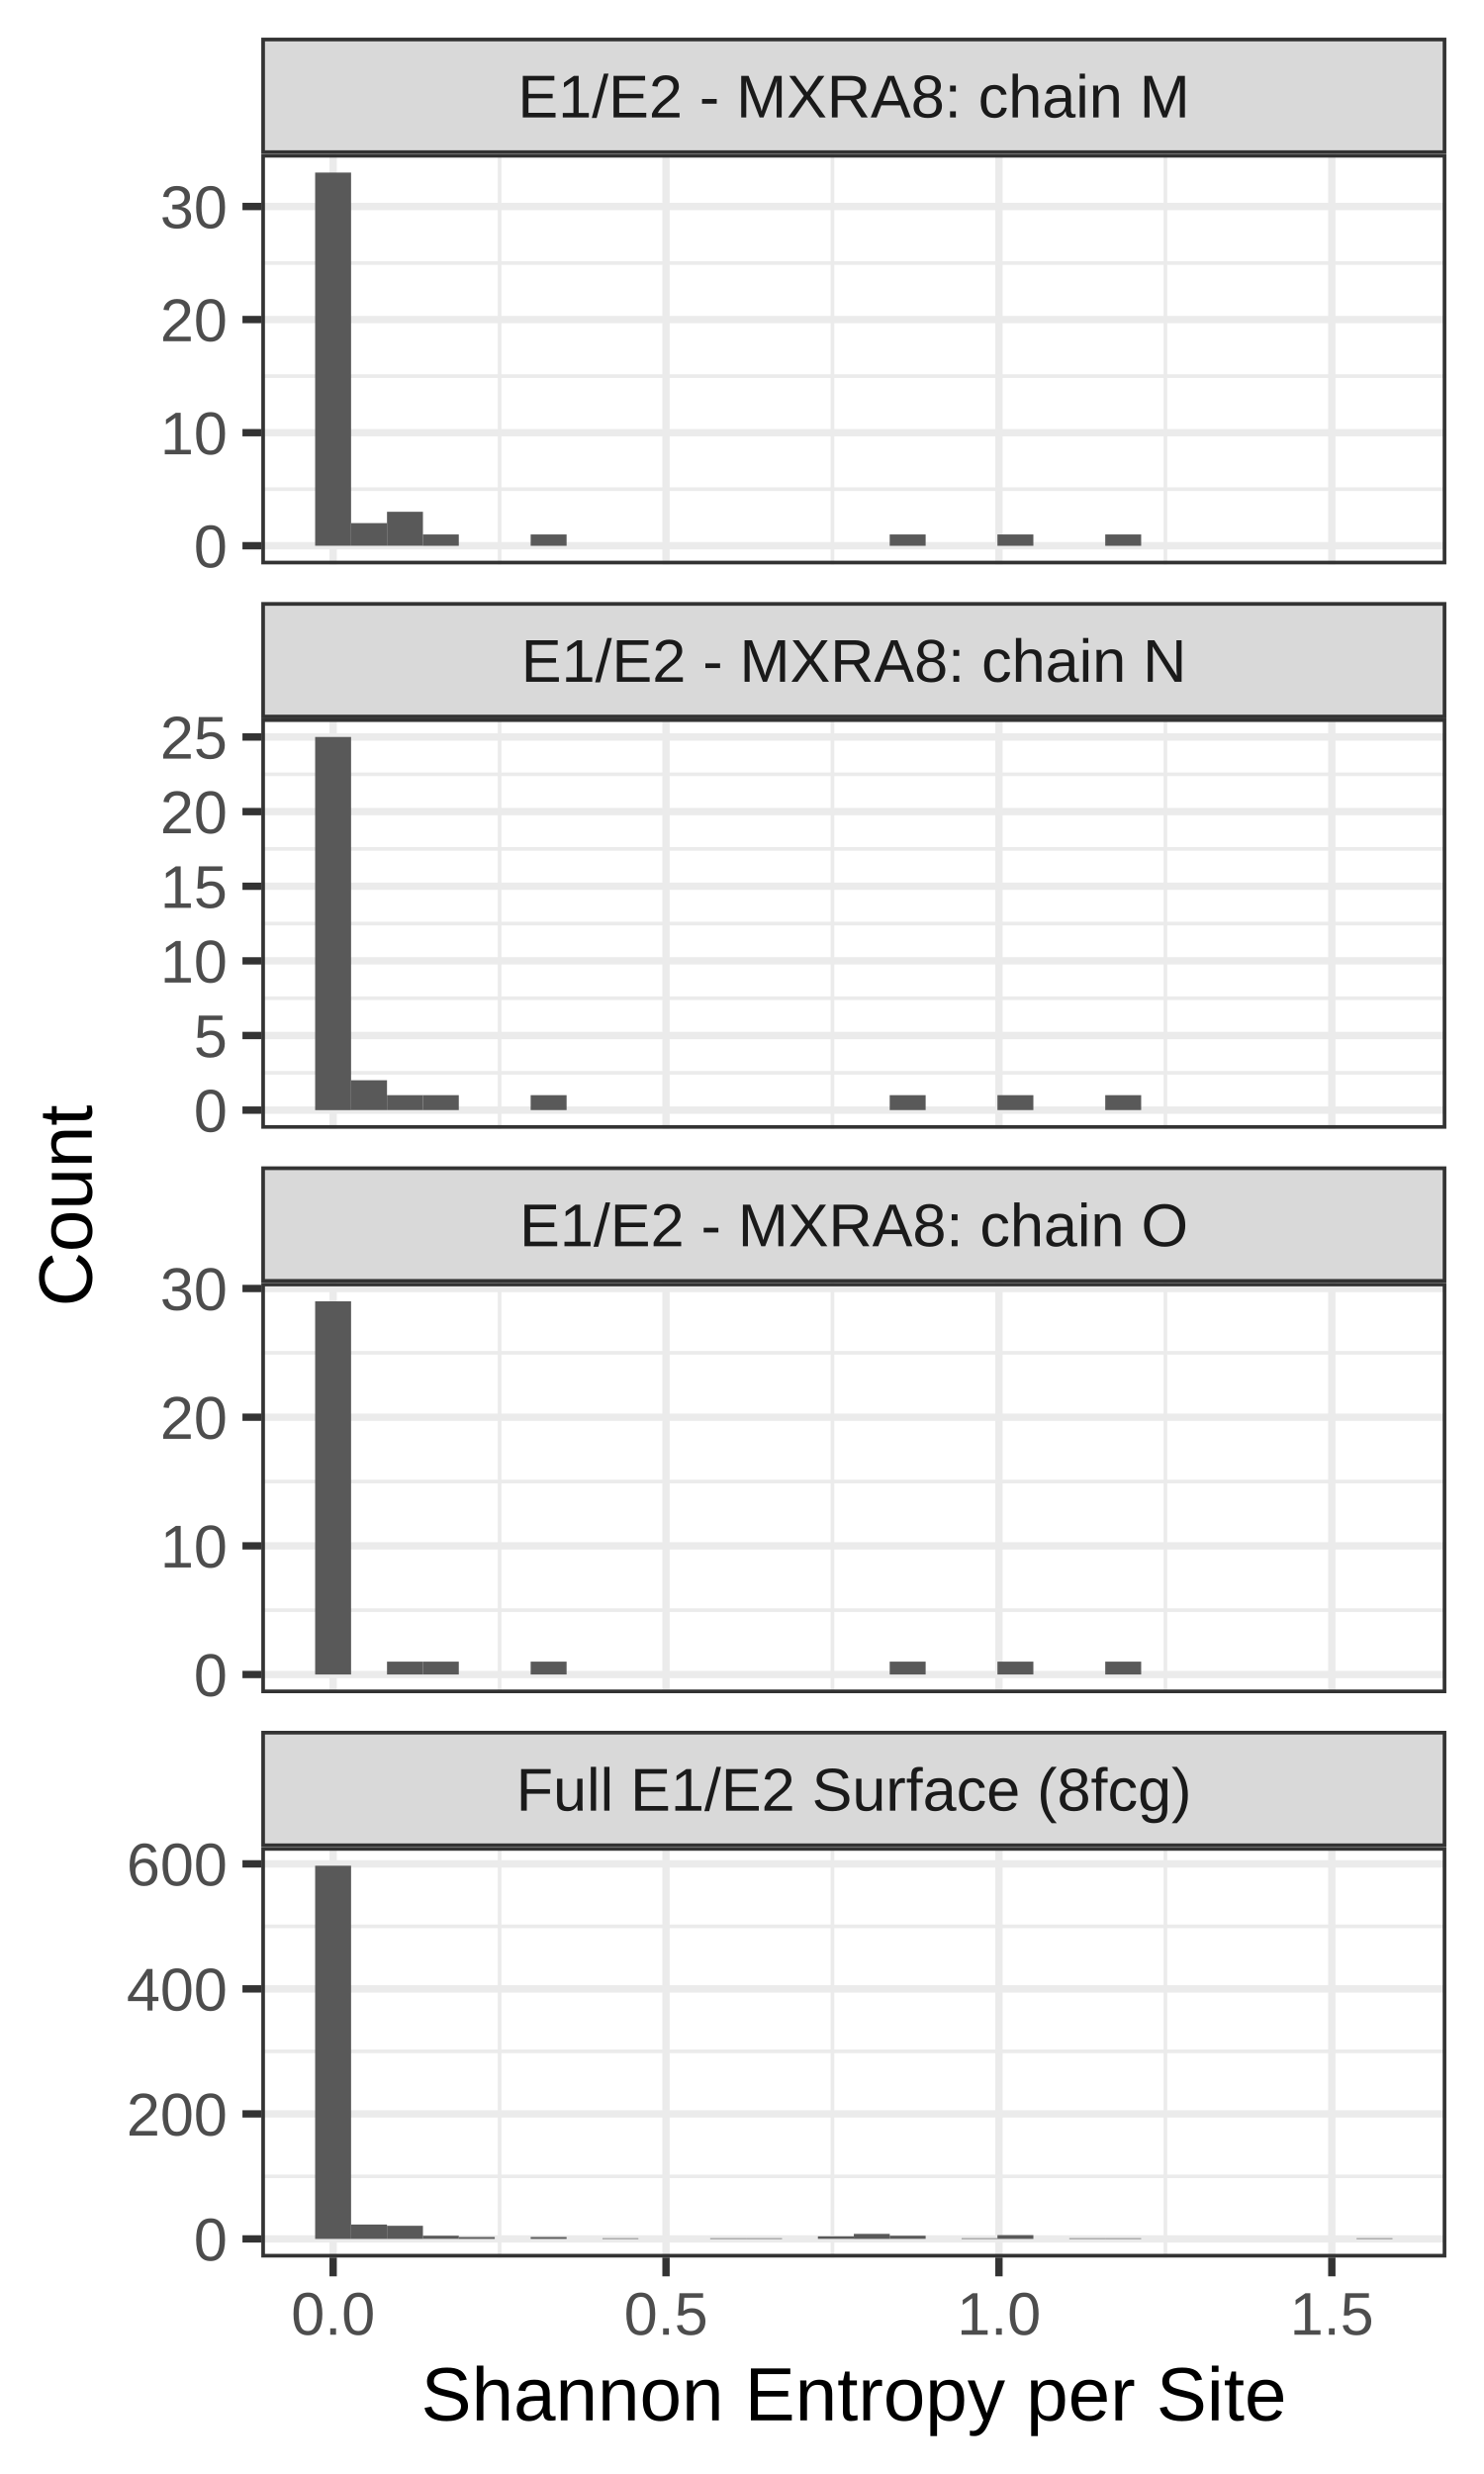
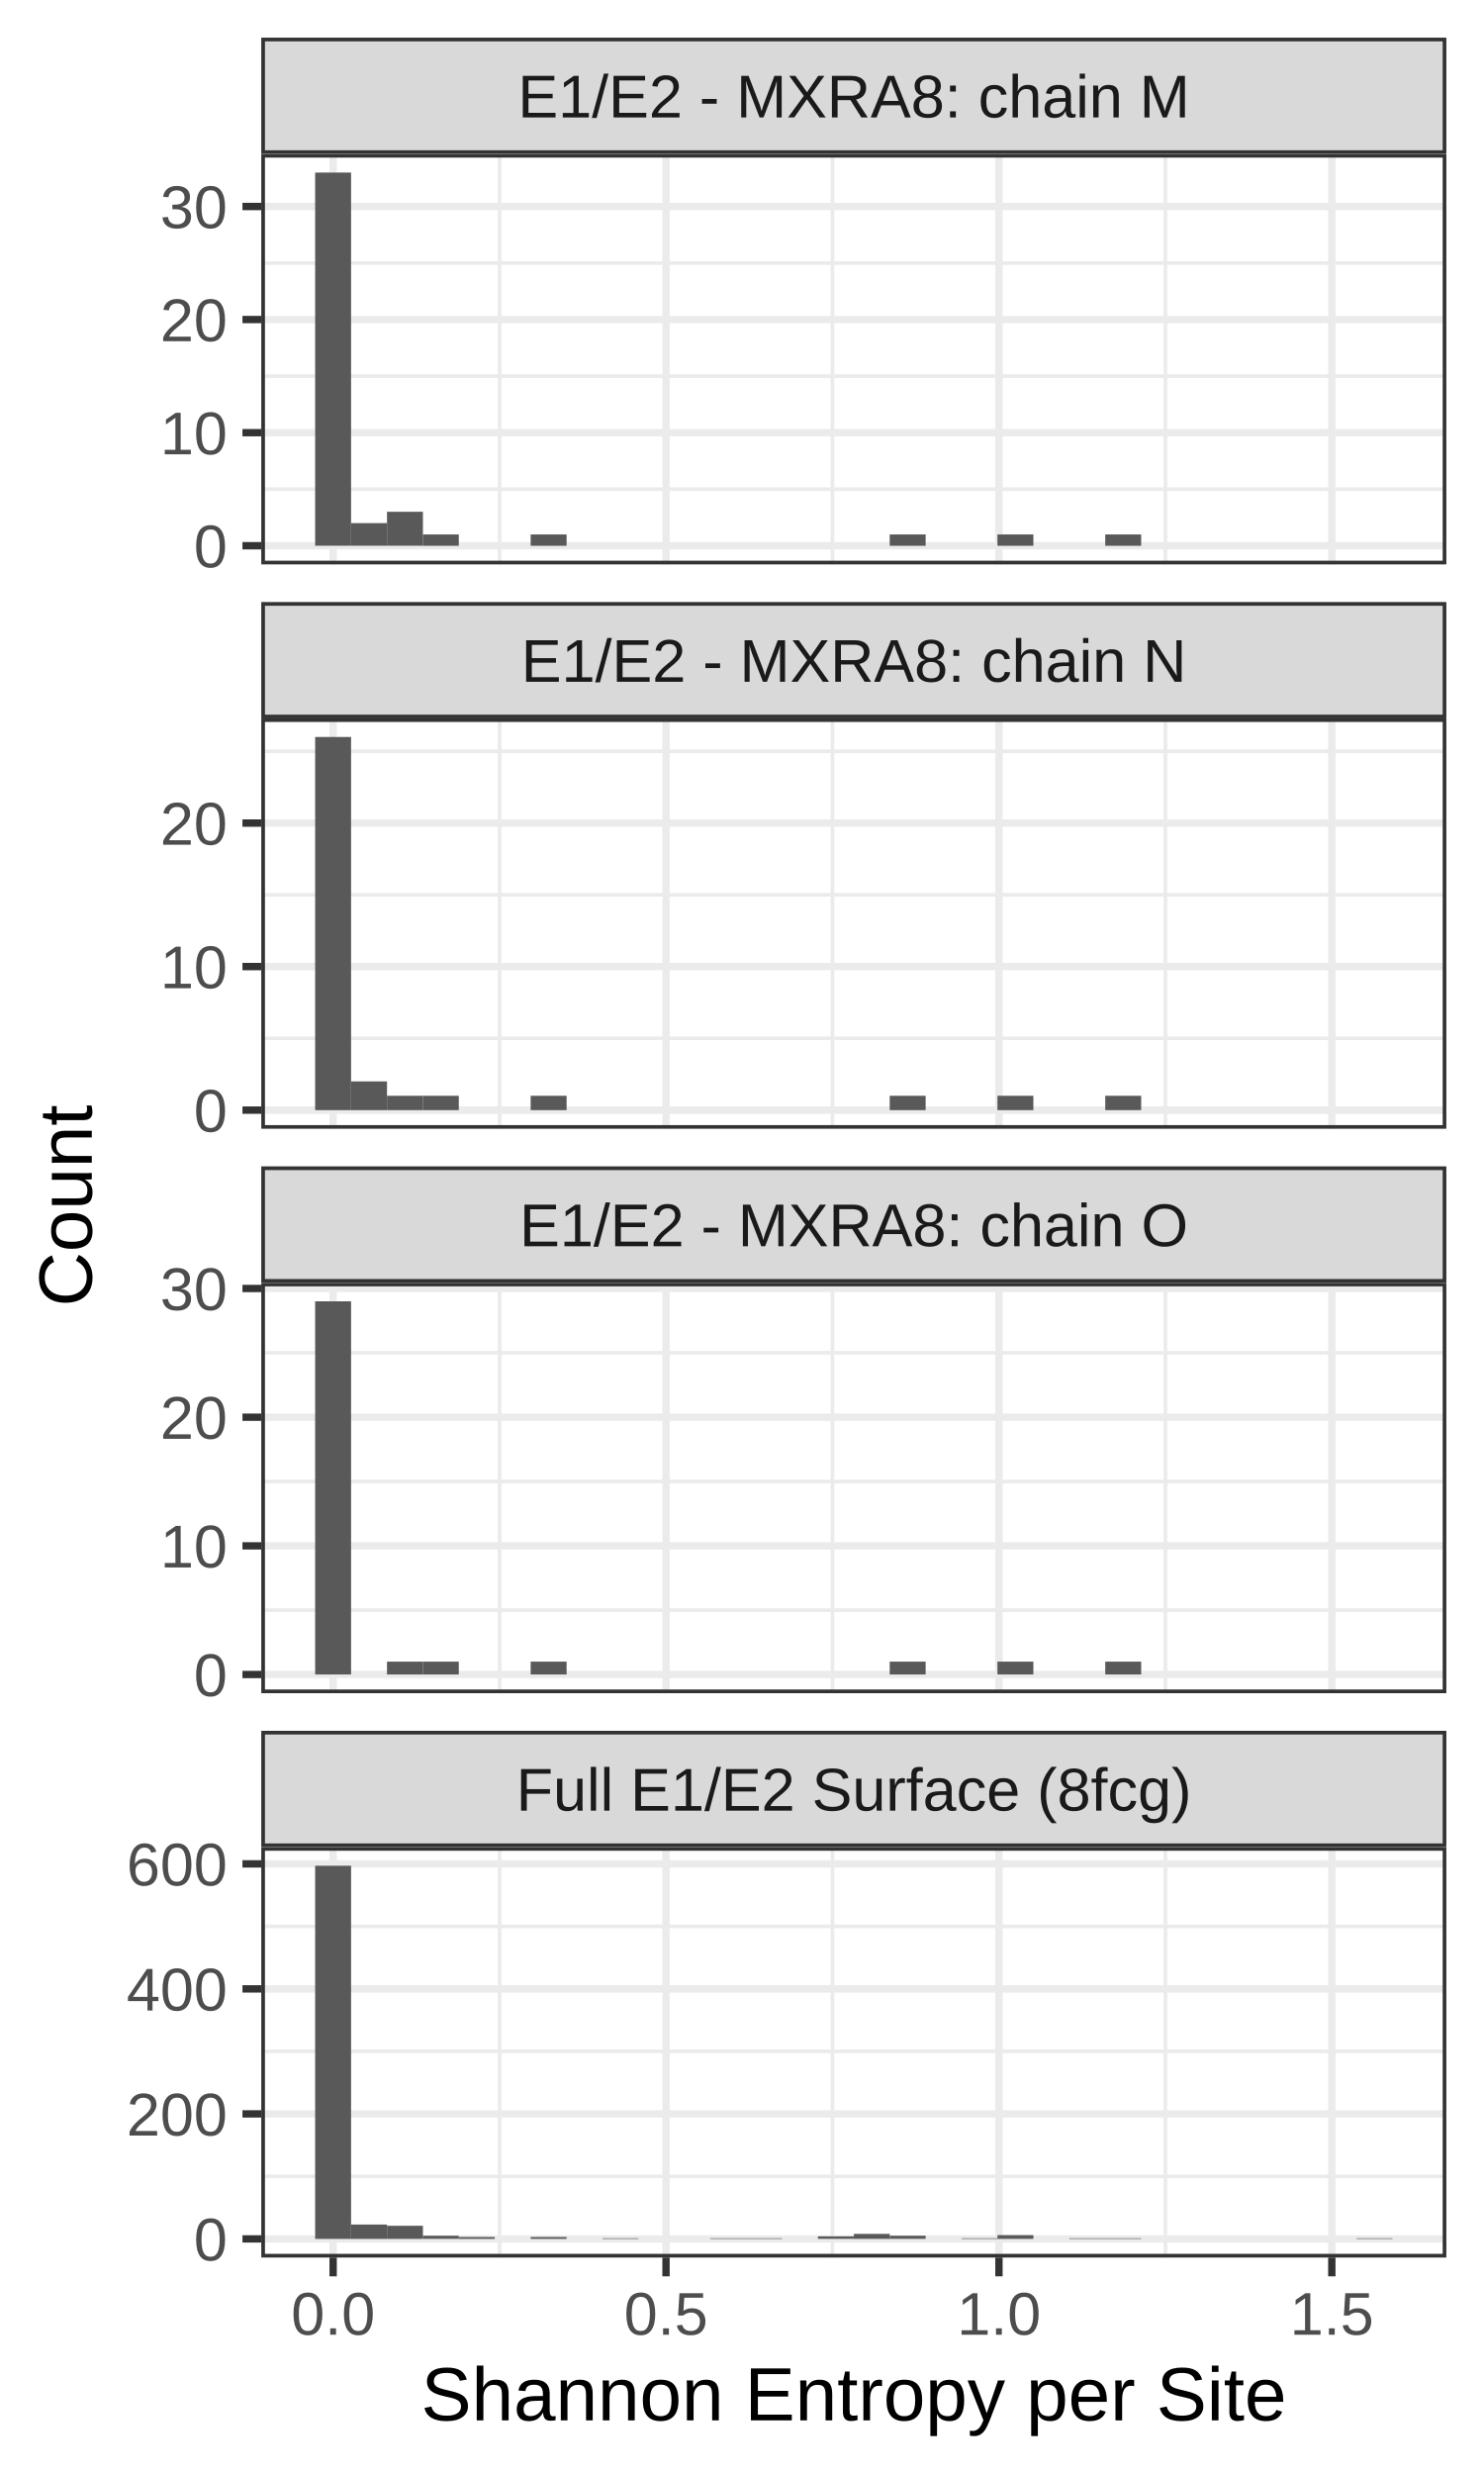
<svg xmlns="http://www.w3.org/2000/svg" class="svglite" width="216.00pt" height="360.00pt" viewBox="0 0 216.00 360.00">
  <defs>
    <style type="text/css">
    .svglite line, .svglite polyline, .svglite polygon, .svglite path, .svglite rect, .svglite circle {
      fill: none;
      stroke: #000000;
      stroke-linecap: round;
      stroke-linejoin: round;
      stroke-miterlimit: 10.00;
    }
    .svglite text {
      white-space: pre;
    }
  </style>
  </defs>
  <rect width="100%" height="100%" style="stroke: none; fill: #FFFFFF;" />
  <defs>
    <clipPath id="cpMC4wMHwyMTYuMDB8MC4wMHwzNjAuMDA=">
      <rect x="0.00" y="0.00" width="216.00" height="360.00" />
    </clipPath>
  </defs>
  <g clip-path="url(#cpMC4wMHwyMTYuMDB8MC4wMHwzNjAuMDA=)">
    <rect x="0.00" y="0" width="216.00" height="360.00" style="stroke-width: 1.07; stroke: #FFFFFF; fill: #FFFFFF;" />
  </g>
  <defs>
    <clipPath id="cpMzguMDN8MjEwLjUyfDIyLjQwfDgyLjEz">
      <rect x="38.03" y="22.40" width="172.49" height="59.73" />
    </clipPath>
  </defs>
  <g clip-path="url(#cpMzguMDN8MjEwLjUyfDIyLjQwfDgyLjEz)">
    <rect x="38.03" y="22.40" width="172.49" height="59.73" style="stroke-width: 1.07; stroke: none; fill: #FFFFFF;" />
    <polyline points="38.03,71.18 210.52,71.18 " style="stroke-width: 0.53; stroke: #EBEBEB; stroke-linecap: butt;" />
    <polyline points="38.03,54.73 210.52,54.73 " style="stroke-width: 0.53; stroke: #EBEBEB; stroke-linecap: butt;" />
    <polyline points="38.03,38.28 210.52,38.28 " style="stroke-width: 0.53; stroke: #EBEBEB; stroke-linecap: butt;" />
    <polyline points="72.72,82.13 72.72,22.40 " style="stroke-width: 0.53; stroke: #EBEBEB; stroke-linecap: butt;" />
    <polyline points="121.17,82.13 121.17,22.40 " style="stroke-width: 0.53; stroke: #EBEBEB; stroke-linecap: butt;" />
    <polyline points="169.63,82.13 169.63,22.40 " style="stroke-width: 0.53; stroke: #EBEBEB; stroke-linecap: butt;" />
    <polyline points="38.03,79.41 210.52,79.41 " style="stroke-width: 1.07; stroke: #EBEBEB; stroke-linecap: butt;" />
    <polyline points="38.03,62.96 210.52,62.96 " style="stroke-width: 1.07; stroke: #EBEBEB; stroke-linecap: butt;" />
    <polyline points="38.03,46.50 210.52,46.50 " style="stroke-width: 1.07; stroke: #EBEBEB; stroke-linecap: butt;" />
    <polyline points="38.03,30.05 210.52,30.05 " style="stroke-width: 1.07; stroke: #EBEBEB; stroke-linecap: butt;" />
    <polyline points="48.49,82.13 48.49,22.40 " style="stroke-width: 1.07; stroke: #EBEBEB; stroke-linecap: butt;" />
    <polyline points="96.94,82.13 96.94,22.40 " style="stroke-width: 1.07; stroke: #EBEBEB; stroke-linecap: butt;" />
    <polyline points="145.40,82.13 145.40,22.40 " style="stroke-width: 1.07; stroke: #EBEBEB; stroke-linecap: butt;" />
    <polyline points="193.85,82.13 193.85,22.40 " style="stroke-width: 1.07; stroke: #EBEBEB; stroke-linecap: butt;" />
    <rect x="45.87" y="25.11" width="5.23" height="54.30" style="stroke-width: 1.07; stroke: none; stroke-linecap: butt; stroke-linejoin: miter; fill: #595959;" />
    <rect x="51.10" y="76.12" width="5.23" height="3.29" style="stroke-width: 1.07; stroke: none; stroke-linecap: butt; stroke-linejoin: miter; fill: #595959;" />
    <rect x="56.33" y="74.47" width="5.23" height="4.94" style="stroke-width: 1.07; stroke: none; stroke-linecap: butt; stroke-linejoin: miter; fill: #595959;" />
    <rect x="61.55" y="77.77" width="5.23" height="1.65" style="stroke-width: 1.07; stroke: none; stroke-linecap: butt; stroke-linejoin: miter; fill: #595959;" />
    <rect x="66.78" y="79.41" width="5.23" height="0.00" style="stroke-width: 1.07; stroke: none; stroke-linecap: butt; stroke-linejoin: miter; fill: #595959;" />
    <rect x="72.01" y="79.41" width="5.23" height="0.00" style="stroke-width: 1.07; stroke: none; stroke-linecap: butt; stroke-linejoin: miter; fill: #595959;" />
    <rect x="77.24" y="77.77" width="5.23" height="1.65" style="stroke-width: 1.07; stroke: none; stroke-linecap: butt; stroke-linejoin: miter; fill: #595959;" />
    <rect x="82.46" y="79.41" width="5.23" height="0.00" style="stroke-width: 1.07; stroke: none; stroke-linecap: butt; stroke-linejoin: miter; fill: #595959;" />
    <rect x="87.69" y="79.41" width="5.23" height="0.00" style="stroke-width: 1.07; stroke: none; stroke-linecap: butt; stroke-linejoin: miter; fill: #595959;" />
    <rect x="92.92" y="79.41" width="5.23" height="0.00" style="stroke-width: 1.07; stroke: none; stroke-linecap: butt; stroke-linejoin: miter; fill: #595959;" />
    <rect x="98.14" y="79.41" width="5.23" height="0.00" style="stroke-width: 1.07; stroke: none; stroke-linecap: butt; stroke-linejoin: miter; fill: #595959;" />
    <rect x="103.37" y="79.41" width="5.23" height="0.00" style="stroke-width: 1.07; stroke: none; stroke-linecap: butt; stroke-linejoin: miter; fill: #595959;" />
    <rect x="108.60" y="79.41" width="5.23" height="0.00" style="stroke-width: 1.07; stroke: none; stroke-linecap: butt; stroke-linejoin: miter; fill: #595959;" />
    <rect x="113.82" y="79.41" width="5.23" height="0.00" style="stroke-width: 1.07; stroke: none; stroke-linecap: butt; stroke-linejoin: miter; fill: #595959;" />
    <rect x="119.05" y="79.41" width="5.23" height="0.00" style="stroke-width: 1.07; stroke: none; stroke-linecap: butt; stroke-linejoin: miter; fill: #595959;" />
    <rect x="124.28" y="79.41" width="5.23" height="0.00" style="stroke-width: 1.07; stroke: none; stroke-linecap: butt; stroke-linejoin: miter; fill: #595959;" />
    <rect x="129.50" y="77.77" width="5.23" height="1.65" style="stroke-width: 1.07; stroke: none; stroke-linecap: butt; stroke-linejoin: miter; fill: #595959;" />
    <rect x="134.73" y="79.41" width="5.23" height="0.00" style="stroke-width: 1.07; stroke: none; stroke-linecap: butt; stroke-linejoin: miter; fill: #595959;" />
    <rect x="139.96" y="79.41" width="5.23" height="0.00" style="stroke-width: 1.07; stroke: none; stroke-linecap: butt; stroke-linejoin: miter; fill: #595959;" />
    <rect x="145.18" y="77.77" width="5.23" height="1.65" style="stroke-width: 1.07; stroke: none; stroke-linecap: butt; stroke-linejoin: miter; fill: #595959;" />
    <rect x="150.41" y="79.41" width="5.23" height="0.00" style="stroke-width: 1.07; stroke: none; stroke-linecap: butt; stroke-linejoin: miter; fill: #595959;" />
    <rect x="155.64" y="79.41" width="5.23" height="0.00" style="stroke-width: 1.07; stroke: none; stroke-linecap: butt; stroke-linejoin: miter; fill: #595959;" />
    <rect x="160.87" y="77.77" width="5.23" height="1.65" style="stroke-width: 1.07; stroke: none; stroke-linecap: butt; stroke-linejoin: miter; fill: #595959;" />
    <rect x="166.09" y="79.41" width="5.23" height="0.00" style="stroke-width: 1.07; stroke: none; stroke-linecap: butt; stroke-linejoin: miter; fill: #595959;" />
    <rect x="171.32" y="79.41" width="5.23" height="0.00" style="stroke-width: 1.07; stroke: none; stroke-linecap: butt; stroke-linejoin: miter; fill: #595959;" />
    <rect x="176.55" y="79.41" width="5.23" height="0.00" style="stroke-width: 1.07; stroke: none; stroke-linecap: butt; stroke-linejoin: miter; fill: #595959;" />
    <rect x="181.77" y="79.41" width="5.23" height="0.00" style="stroke-width: 1.07; stroke: none; stroke-linecap: butt; stroke-linejoin: miter; fill: #595959;" />
    <rect x="187.00" y="79.41" width="5.23" height="0.00" style="stroke-width: 1.07; stroke: none; stroke-linecap: butt; stroke-linejoin: miter; fill: #595959;" />
    <rect x="192.23" y="79.41" width="5.23" height="0.00" style="stroke-width: 1.07; stroke: none; stroke-linecap: butt; stroke-linejoin: miter; fill: #595959;" />
    <rect x="197.45" y="79.41" width="5.23" height="0.00" style="stroke-width: 1.07; stroke: none; stroke-linecap: butt; stroke-linejoin: miter; fill: #595959;" />
    <rect x="38.03" y="22.40" width="172.49" height="59.73" style="stroke-width: 1.07; stroke: #333333;" />
  </g>
  <g clip-path="url(#cpMC4wMHwyMTYuMDB8MC4wMHwzNjAuMDA=)">
</g>
  <defs>
    <clipPath id="cpMzguMDN8MjEwLjUyfDEwNC41MnwxNjQuMjU=">
      <rect x="38.03" y="104.52" width="172.49" height="59.73" />
    </clipPath>
  </defs>
  <g clip-path="url(#cpMzguMDN8MjEwLjUyfDEwNC41MnwxNjQuMjU=)">
    <rect x="38.03" y="104.52" width="172.49" height="59.73" style="stroke-width: 1.07; stroke: none; fill: #FFFFFF;" />
-     <polyline points="38.03,156.11 210.52,156.11 " style="stroke-width: 0.53; stroke: #EBEBEB; stroke-linecap: butt;" />
-     <polyline points="38.03,145.25 210.52,145.25 " style="stroke-width: 0.53; stroke: #EBEBEB; stroke-linecap: butt;" />
-     <polyline points="38.03,134.39 210.52,134.39 " style="stroke-width: 0.53; stroke: #EBEBEB; stroke-linecap: butt;" />
-     <polyline points="38.03,123.53 210.52,123.53 " style="stroke-width: 0.53; stroke: #EBEBEB; stroke-linecap: butt;" />
-     <polyline points="38.03,112.67 210.52,112.67 " style="stroke-width: 0.53; stroke: #EBEBEB; stroke-linecap: butt;" />
+     <polyline points="38.03,151.09 210.52,151.09 " style="stroke-width: 0.53; stroke: #EBEBEB; stroke-linecap: butt;" />
+     <polyline points="38.03,130.21 210.52,130.21 " style="stroke-width: 0.53; stroke: #EBEBEB; stroke-linecap: butt;" />
+     <polyline points="38.03,109.33 210.52,109.33 " style="stroke-width: 0.53; stroke: #EBEBEB; stroke-linecap: butt;" />
    <polyline points="72.72,164.25 72.72,104.52 " style="stroke-width: 0.53; stroke: #EBEBEB; stroke-linecap: butt;" />
    <polyline points="121.17,164.25 121.17,104.52 " style="stroke-width: 0.53; stroke: #EBEBEB; stroke-linecap: butt;" />
    <polyline points="169.63,164.25 169.63,104.52 " style="stroke-width: 0.53; stroke: #EBEBEB; stroke-linecap: butt;" />
    <polyline points="38.03,161.54 210.52,161.54 " style="stroke-width: 1.07; stroke: #EBEBEB; stroke-linecap: butt;" />
-     <polyline points="38.03,150.68 210.52,150.68 " style="stroke-width: 1.07; stroke: #EBEBEB; stroke-linecap: butt;" />
-     <polyline points="38.03,139.82 210.52,139.82 " style="stroke-width: 1.07; stroke: #EBEBEB; stroke-linecap: butt;" />
-     <polyline points="38.03,128.96 210.52,128.96 " style="stroke-width: 1.07; stroke: #EBEBEB; stroke-linecap: butt;" />
-     <polyline points="38.03,118.10 210.52,118.10 " style="stroke-width: 1.07; stroke: #EBEBEB; stroke-linecap: butt;" />
-     <polyline points="38.03,107.24 210.52,107.24 " style="stroke-width: 1.07; stroke: #EBEBEB; stroke-linecap: butt;" />
+     <polyline points="38.03,140.65 210.52,140.65 " style="stroke-width: 1.07; stroke: #EBEBEB; stroke-linecap: butt;" />
+     <polyline points="38.03,119.77 210.52,119.77 " style="stroke-width: 1.07; stroke: #EBEBEB; stroke-linecap: butt;" />
    <polyline points="48.49,164.25 48.49,104.52 " style="stroke-width: 1.07; stroke: #EBEBEB; stroke-linecap: butt;" />
    <polyline points="96.94,164.25 96.94,104.52 " style="stroke-width: 1.07; stroke: #EBEBEB; stroke-linecap: butt;" />
    <polyline points="145.40,164.25 145.40,104.52 " style="stroke-width: 1.07; stroke: #EBEBEB; stroke-linecap: butt;" />
    <polyline points="193.85,164.25 193.85,104.52 " style="stroke-width: 1.07; stroke: #EBEBEB; stroke-linecap: butt;" />
    <rect x="45.87" y="107.24" width="5.23" height="54.30" style="stroke-width: 1.07; stroke: none; stroke-linecap: butt; stroke-linejoin: miter; fill: #595959;" />
-     <rect x="51.10" y="157.19" width="5.23" height="4.34" style="stroke-width: 1.07; stroke: none; stroke-linecap: butt; stroke-linejoin: miter; fill: #595959;" />
-     <rect x="56.33" y="159.36" width="5.23" height="2.17" style="stroke-width: 1.07; stroke: none; stroke-linecap: butt; stroke-linejoin: miter; fill: #595959;" />
-     <rect x="61.55" y="159.36" width="5.23" height="2.17" style="stroke-width: 1.07; stroke: none; stroke-linecap: butt; stroke-linejoin: miter; fill: #595959;" />
+     <rect x="51.10" y="157.36" width="5.23" height="4.18" style="stroke-width: 1.07; stroke: none; stroke-linecap: butt; stroke-linejoin: miter; fill: #595959;" />
+     <rect x="56.33" y="159.45" width="5.23" height="2.09" style="stroke-width: 1.07; stroke: none; stroke-linecap: butt; stroke-linejoin: miter; fill: #595959;" />
+     <rect x="61.55" y="159.45" width="5.23" height="2.09" style="stroke-width: 1.07; stroke: none; stroke-linecap: butt; stroke-linejoin: miter; fill: #595959;" />
    <rect x="66.78" y="161.54" width="5.23" height="0.00" style="stroke-width: 1.07; stroke: none; stroke-linecap: butt; stroke-linejoin: miter; fill: #595959;" />
    <rect x="72.01" y="161.54" width="5.23" height="0.00" style="stroke-width: 1.07; stroke: none; stroke-linecap: butt; stroke-linejoin: miter; fill: #595959;" />
-     <rect x="77.24" y="159.36" width="5.23" height="2.17" style="stroke-width: 1.07; stroke: none; stroke-linecap: butt; stroke-linejoin: miter; fill: #595959;" />
+     <rect x="77.24" y="159.45" width="5.23" height="2.09" style="stroke-width: 1.07; stroke: none; stroke-linecap: butt; stroke-linejoin: miter; fill: #595959;" />
    <rect x="82.46" y="161.54" width="5.23" height="0.00" style="stroke-width: 1.07; stroke: none; stroke-linecap: butt; stroke-linejoin: miter; fill: #595959;" />
    <rect x="87.69" y="161.54" width="5.23" height="0.00" style="stroke-width: 1.07; stroke: none; stroke-linecap: butt; stroke-linejoin: miter; fill: #595959;" />
    <rect x="92.92" y="161.54" width="5.23" height="0.00" style="stroke-width: 1.07; stroke: none; stroke-linecap: butt; stroke-linejoin: miter; fill: #595959;" />
    <rect x="98.14" y="161.54" width="5.23" height="0.00" style="stroke-width: 1.07; stroke: none; stroke-linecap: butt; stroke-linejoin: miter; fill: #595959;" />
    <rect x="103.37" y="161.54" width="5.23" height="0.00" style="stroke-width: 1.07; stroke: none; stroke-linecap: butt; stroke-linejoin: miter; fill: #595959;" />
    <rect x="108.60" y="161.54" width="5.23" height="0.00" style="stroke-width: 1.07; stroke: none; stroke-linecap: butt; stroke-linejoin: miter; fill: #595959;" />
    <rect x="113.82" y="161.54" width="5.23" height="0.00" style="stroke-width: 1.07; stroke: none; stroke-linecap: butt; stroke-linejoin: miter; fill: #595959;" />
    <rect x="119.05" y="161.54" width="5.23" height="0.00" style="stroke-width: 1.07; stroke: none; stroke-linecap: butt; stroke-linejoin: miter; fill: #595959;" />
    <rect x="124.28" y="161.54" width="5.23" height="0.00" style="stroke-width: 1.07; stroke: none; stroke-linecap: butt; stroke-linejoin: miter; fill: #595959;" />
-     <rect x="129.50" y="159.36" width="5.23" height="2.17" style="stroke-width: 1.07; stroke: none; stroke-linecap: butt; stroke-linejoin: miter; fill: #595959;" />
+     <rect x="129.50" y="159.45" width="5.23" height="2.09" style="stroke-width: 1.07; stroke: none; stroke-linecap: butt; stroke-linejoin: miter; fill: #595959;" />
    <rect x="134.73" y="161.54" width="5.23" height="0.00" style="stroke-width: 1.07; stroke: none; stroke-linecap: butt; stroke-linejoin: miter; fill: #595959;" />
    <rect x="139.96" y="161.54" width="5.23" height="0.00" style="stroke-width: 1.07; stroke: none; stroke-linecap: butt; stroke-linejoin: miter; fill: #595959;" />
-     <rect x="145.18" y="159.36" width="5.23" height="2.17" style="stroke-width: 1.07; stroke: none; stroke-linecap: butt; stroke-linejoin: miter; fill: #595959;" />
+     <rect x="145.18" y="159.45" width="5.23" height="2.09" style="stroke-width: 1.07; stroke: none; stroke-linecap: butt; stroke-linejoin: miter; fill: #595959;" />
    <rect x="150.41" y="161.54" width="5.23" height="0.00" style="stroke-width: 1.07; stroke: none; stroke-linecap: butt; stroke-linejoin: miter; fill: #595959;" />
    <rect x="155.64" y="161.54" width="5.23" height="0.00" style="stroke-width: 1.07; stroke: none; stroke-linecap: butt; stroke-linejoin: miter; fill: #595959;" />
-     <rect x="160.87" y="159.36" width="5.23" height="2.17" style="stroke-width: 1.07; stroke: none; stroke-linecap: butt; stroke-linejoin: miter; fill: #595959;" />
+     <rect x="160.87" y="159.45" width="5.23" height="2.09" style="stroke-width: 1.07; stroke: none; stroke-linecap: butt; stroke-linejoin: miter; fill: #595959;" />
    <rect x="166.09" y="161.54" width="5.23" height="0.00" style="stroke-width: 1.07; stroke: none; stroke-linecap: butt; stroke-linejoin: miter; fill: #595959;" />
    <rect x="171.32" y="161.54" width="5.23" height="0.00" style="stroke-width: 1.07; stroke: none; stroke-linecap: butt; stroke-linejoin: miter; fill: #595959;" />
    <rect x="176.55" y="161.54" width="5.23" height="0.00" style="stroke-width: 1.07; stroke: none; stroke-linecap: butt; stroke-linejoin: miter; fill: #595959;" />
    <rect x="181.77" y="161.54" width="5.23" height="0.00" style="stroke-width: 1.07; stroke: none; stroke-linecap: butt; stroke-linejoin: miter; fill: #595959;" />
    <rect x="187.00" y="161.54" width="5.23" height="0.00" style="stroke-width: 1.07; stroke: none; stroke-linecap: butt; stroke-linejoin: miter; fill: #595959;" />
    <rect x="192.23" y="161.54" width="5.23" height="0.00" style="stroke-width: 1.07; stroke: none; stroke-linecap: butt; stroke-linejoin: miter; fill: #595959;" />
    <rect x="197.45" y="161.54" width="5.23" height="0.00" style="stroke-width: 1.07; stroke: none; stroke-linecap: butt; stroke-linejoin: miter; fill: #595959;" />
    <rect x="38.03" y="104.52" width="172.49" height="59.73" style="stroke-width: 1.07; stroke: #333333;" />
  </g>
  <g clip-path="url(#cpMC4wMHwyMTYuMDB8MC4wMHwzNjAuMDA=)">
</g>
  <defs>
    <clipPath id="cpMzguMDN8MjEwLjUyfDE4Ni42NXwyNDYuMzg=">
      <rect x="38.03" y="186.65" width="172.49" height="59.73" />
    </clipPath>
  </defs>
  <g clip-path="url(#cpMzguMDN8MjEwLjUyfDE4Ni42NXwyNDYuMzg=)">
    <rect x="38.03" y="186.65" width="172.49" height="59.73" style="stroke-width: 1.07; stroke: none; fill: #FFFFFF;" />
    <polyline points="38.03,234.30 210.52,234.30 " style="stroke-width: 0.53; stroke: #EBEBEB; stroke-linecap: butt;" />
    <polyline points="38.03,215.58 210.52,215.58 " style="stroke-width: 0.53; stroke: #EBEBEB; stroke-linecap: butt;" />
    <polyline points="38.03,196.85 210.52,196.85 " style="stroke-width: 0.53; stroke: #EBEBEB; stroke-linecap: butt;" />
    <polyline points="72.72,246.38 72.72,186.65 " style="stroke-width: 0.53; stroke: #EBEBEB; stroke-linecap: butt;" />
    <polyline points="121.17,246.38 121.17,186.65 " style="stroke-width: 0.53; stroke: #EBEBEB; stroke-linecap: butt;" />
    <polyline points="169.63,246.38 169.63,186.65 " style="stroke-width: 0.53; stroke: #EBEBEB; stroke-linecap: butt;" />
    <polyline points="38.03,243.66 210.52,243.66 " style="stroke-width: 1.07; stroke: #EBEBEB; stroke-linecap: butt;" />
    <polyline points="38.03,224.94 210.52,224.94 " style="stroke-width: 1.07; stroke: #EBEBEB; stroke-linecap: butt;" />
    <polyline points="38.03,206.22 210.52,206.22 " style="stroke-width: 1.07; stroke: #EBEBEB; stroke-linecap: butt;" />
    <polyline points="38.03,187.49 210.52,187.49 " style="stroke-width: 1.07; stroke: #EBEBEB; stroke-linecap: butt;" />
    <polyline points="48.49,246.38 48.49,186.65 " style="stroke-width: 1.07; stroke: #EBEBEB; stroke-linecap: butt;" />
    <polyline points="96.94,246.38 96.94,186.65 " style="stroke-width: 1.07; stroke: #EBEBEB; stroke-linecap: butt;" />
    <polyline points="145.40,246.38 145.40,186.65 " style="stroke-width: 1.07; stroke: #EBEBEB; stroke-linecap: butt;" />
    <polyline points="193.85,246.38 193.85,186.65 " style="stroke-width: 1.07; stroke: #EBEBEB; stroke-linecap: butt;" />
    <rect x="45.87" y="189.36" width="5.23" height="54.30" style="stroke-width: 1.07; stroke: none; stroke-linecap: butt; stroke-linejoin: miter; fill: #595959;" />
    <rect x="51.10" y="243.66" width="5.23" height="0.00" style="stroke-width: 1.07; stroke: none; stroke-linecap: butt; stroke-linejoin: miter; fill: #595959;" />
    <rect x="56.33" y="241.79" width="5.23" height="1.87" style="stroke-width: 1.07; stroke: none; stroke-linecap: butt; stroke-linejoin: miter; fill: #595959;" />
    <rect x="61.55" y="241.79" width="5.23" height="1.87" style="stroke-width: 1.07; stroke: none; stroke-linecap: butt; stroke-linejoin: miter; fill: #595959;" />
    <rect x="66.78" y="243.66" width="5.23" height="0.00" style="stroke-width: 1.07; stroke: none; stroke-linecap: butt; stroke-linejoin: miter; fill: #595959;" />
    <rect x="72.01" y="243.66" width="5.23" height="0.00" style="stroke-width: 1.07; stroke: none; stroke-linecap: butt; stroke-linejoin: miter; fill: #595959;" />
    <rect x="77.24" y="241.79" width="5.23" height="1.87" style="stroke-width: 1.07; stroke: none; stroke-linecap: butt; stroke-linejoin: miter; fill: #595959;" />
    <rect x="82.46" y="243.66" width="5.23" height="0.00" style="stroke-width: 1.07; stroke: none; stroke-linecap: butt; stroke-linejoin: miter; fill: #595959;" />
    <rect x="87.69" y="243.66" width="5.23" height="0.00" style="stroke-width: 1.07; stroke: none; stroke-linecap: butt; stroke-linejoin: miter; fill: #595959;" />
    <rect x="92.92" y="243.66" width="5.23" height="0.00" style="stroke-width: 1.07; stroke: none; stroke-linecap: butt; stroke-linejoin: miter; fill: #595959;" />
    <rect x="98.14" y="243.66" width="5.23" height="0.00" style="stroke-width: 1.07; stroke: none; stroke-linecap: butt; stroke-linejoin: miter; fill: #595959;" />
    <rect x="103.37" y="243.66" width="5.23" height="0.00" style="stroke-width: 1.07; stroke: none; stroke-linecap: butt; stroke-linejoin: miter; fill: #595959;" />
    <rect x="108.60" y="243.66" width="5.23" height="0.00" style="stroke-width: 1.07; stroke: none; stroke-linecap: butt; stroke-linejoin: miter; fill: #595959;" />
    <rect x="113.82" y="243.66" width="5.23" height="0.00" style="stroke-width: 1.07; stroke: none; stroke-linecap: butt; stroke-linejoin: miter; fill: #595959;" />
    <rect x="119.05" y="243.66" width="5.23" height="0.00" style="stroke-width: 1.07; stroke: none; stroke-linecap: butt; stroke-linejoin: miter; fill: #595959;" />
    <rect x="124.28" y="243.66" width="5.23" height="0.00" style="stroke-width: 1.07; stroke: none; stroke-linecap: butt; stroke-linejoin: miter; fill: #595959;" />
    <rect x="129.50" y="241.79" width="5.23" height="1.87" style="stroke-width: 1.07; stroke: none; stroke-linecap: butt; stroke-linejoin: miter; fill: #595959;" />
    <rect x="134.73" y="243.66" width="5.23" height="0.00" style="stroke-width: 1.07; stroke: none; stroke-linecap: butt; stroke-linejoin: miter; fill: #595959;" />
    <rect x="139.96" y="243.66" width="5.23" height="0.00" style="stroke-width: 1.07; stroke: none; stroke-linecap: butt; stroke-linejoin: miter; fill: #595959;" />
    <rect x="145.18" y="241.79" width="5.23" height="1.87" style="stroke-width: 1.07; stroke: none; stroke-linecap: butt; stroke-linejoin: miter; fill: #595959;" />
    <rect x="150.41" y="243.66" width="5.23" height="0.00" style="stroke-width: 1.07; stroke: none; stroke-linecap: butt; stroke-linejoin: miter; fill: #595959;" />
    <rect x="155.64" y="243.66" width="5.23" height="0.00" style="stroke-width: 1.07; stroke: none; stroke-linecap: butt; stroke-linejoin: miter; fill: #595959;" />
    <rect x="160.87" y="241.79" width="5.23" height="1.87" style="stroke-width: 1.07; stroke: none; stroke-linecap: butt; stroke-linejoin: miter; fill: #595959;" />
    <rect x="166.09" y="243.66" width="5.23" height="0.00" style="stroke-width: 1.07; stroke: none; stroke-linecap: butt; stroke-linejoin: miter; fill: #595959;" />
    <rect x="171.32" y="243.66" width="5.23" height="0.00" style="stroke-width: 1.07; stroke: none; stroke-linecap: butt; stroke-linejoin: miter; fill: #595959;" />
    <rect x="176.55" y="243.66" width="5.23" height="0.00" style="stroke-width: 1.07; stroke: none; stroke-linecap: butt; stroke-linejoin: miter; fill: #595959;" />
    <rect x="181.77" y="243.66" width="5.23" height="0.00" style="stroke-width: 1.07; stroke: none; stroke-linecap: butt; stroke-linejoin: miter; fill: #595959;" />
    <rect x="187.00" y="243.66" width="5.23" height="0.00" style="stroke-width: 1.07; stroke: none; stroke-linecap: butt; stroke-linejoin: miter; fill: #595959;" />
    <rect x="192.23" y="243.66" width="5.23" height="0.00" style="stroke-width: 1.07; stroke: none; stroke-linecap: butt; stroke-linejoin: miter; fill: #595959;" />
    <rect x="197.45" y="243.66" width="5.23" height="0.00" style="stroke-width: 1.07; stroke: none; stroke-linecap: butt; stroke-linejoin: miter; fill: #595959;" />
    <rect x="38.03" y="186.65" width="172.49" height="59.73" style="stroke-width: 1.07; stroke: #333333;" />
  </g>
  <g clip-path="url(#cpMC4wMHwyMTYuMDB8MC4wMHwzNjAuMDA=)">
</g>
  <defs>
    <clipPath id="cpMzguMDN8MjEwLjUyfDI2OC43N3wzMjguNTA=">
      <rect x="38.03" y="268.77" width="172.49" height="59.73" />
    </clipPath>
  </defs>
  <g clip-path="url(#cpMzguMDN8MjEwLjUyfDI2OC43N3wzMjguNTA=)">
    <rect x="38.03" y="268.77" width="172.49" height="59.73" style="stroke-width: 1.07; stroke: none; fill: #FFFFFF;" />
    <polyline points="38.03,316.69 210.52,316.69 " style="stroke-width: 0.53; stroke: #EBEBEB; stroke-linecap: butt;" />
    <polyline points="38.03,298.50 210.52,298.50 " style="stroke-width: 0.53; stroke: #EBEBEB; stroke-linecap: butt;" />
    <polyline points="38.03,280.31 210.52,280.31 " style="stroke-width: 0.53; stroke: #EBEBEB; stroke-linecap: butt;" />
    <polyline points="72.72,328.50 72.72,268.77 " style="stroke-width: 0.53; stroke: #EBEBEB; stroke-linecap: butt;" />
    <polyline points="121.17,328.50 121.17,268.77 " style="stroke-width: 0.53; stroke: #EBEBEB; stroke-linecap: butt;" />
    <polyline points="169.63,328.50 169.63,268.77 " style="stroke-width: 0.53; stroke: #EBEBEB; stroke-linecap: butt;" />
    <polyline points="38.03,325.79 210.52,325.79 " style="stroke-width: 1.07; stroke: #EBEBEB; stroke-linecap: butt;" />
    <polyline points="38.03,307.60 210.52,307.60 " style="stroke-width: 1.07; stroke: #EBEBEB; stroke-linecap: butt;" />
    <polyline points="38.03,289.41 210.52,289.41 " style="stroke-width: 1.07; stroke: #EBEBEB; stroke-linecap: butt;" />
    <polyline points="38.03,271.22 210.52,271.22 " style="stroke-width: 1.07; stroke: #EBEBEB; stroke-linecap: butt;" />
    <polyline points="48.49,328.50 48.49,268.77 " style="stroke-width: 1.07; stroke: #EBEBEB; stroke-linecap: butt;" />
    <polyline points="96.94,328.50 96.94,268.77 " style="stroke-width: 1.07; stroke: #EBEBEB; stroke-linecap: butt;" />
    <polyline points="145.40,328.50 145.40,268.77 " style="stroke-width: 1.07; stroke: #EBEBEB; stroke-linecap: butt;" />
    <polyline points="193.85,328.50 193.85,268.77 " style="stroke-width: 1.07; stroke: #EBEBEB; stroke-linecap: butt;" />
    <rect x="45.87" y="271.49" width="5.23" height="54.30" style="stroke-width: 1.07; stroke: none; stroke-linecap: butt; stroke-linejoin: miter; fill: #595959;" />
    <rect x="51.10" y="323.70" width="5.23" height="2.09" style="stroke-width: 1.07; stroke: none; stroke-linecap: butt; stroke-linejoin: miter; fill: #595959;" />
    <rect x="56.33" y="323.88" width="5.23" height="1.91" style="stroke-width: 1.07; stroke: none; stroke-linecap: butt; stroke-linejoin: miter; fill: #595959;" />
    <rect x="61.55" y="325.33" width="5.23" height="0.45" style="stroke-width: 1.07; stroke: none; stroke-linecap: butt; stroke-linejoin: miter; fill: #595959;" />
    <rect x="66.78" y="325.52" width="5.23" height="0.27" style="stroke-width: 1.07; stroke: none; stroke-linecap: butt; stroke-linejoin: miter; fill: #595959;" />
    <rect x="72.01" y="325.79" width="5.23" height="0.00" style="stroke-width: 1.07; stroke: none; stroke-linecap: butt; stroke-linejoin: miter; fill: #595959;" />
    <rect x="77.24" y="325.52" width="5.23" height="0.27" style="stroke-width: 1.07; stroke: none; stroke-linecap: butt; stroke-linejoin: miter; fill: #595959;" />
    <rect x="82.46" y="325.79" width="5.23" height="0.00" style="stroke-width: 1.07; stroke: none; stroke-linecap: butt; stroke-linejoin: miter; fill: #595959;" />
    <rect x="87.69" y="325.70" width="5.23" height="0.091" style="stroke-width: 1.07; stroke: none; stroke-linecap: butt; stroke-linejoin: miter; fill: #595959;" />
    <rect x="92.92" y="325.79" width="5.23" height="0.00" style="stroke-width: 1.07; stroke: none; stroke-linecap: butt; stroke-linejoin: miter; fill: #595959;" />
    <rect x="98.14" y="325.79" width="5.23" height="0.00" style="stroke-width: 1.07; stroke: none; stroke-linecap: butt; stroke-linejoin: miter; fill: #595959;" />
    <rect x="103.37" y="325.70" width="5.23" height="0.091" style="stroke-width: 1.07; stroke: none; stroke-linecap: butt; stroke-linejoin: miter; fill: #595959;" />
    <rect x="108.60" y="325.70" width="5.23" height="0.091" style="stroke-width: 1.07; stroke: none; stroke-linecap: butt; stroke-linejoin: miter; fill: #595959;" />
    <rect x="113.82" y="325.79" width="5.23" height="0.00" style="stroke-width: 1.07; stroke: none; stroke-linecap: butt; stroke-linejoin: miter; fill: #595959;" />
    <rect x="119.05" y="325.42" width="5.23" height="0.36" style="stroke-width: 1.07; stroke: none; stroke-linecap: butt; stroke-linejoin: miter; fill: #595959;" />
    <rect x="124.28" y="325.06" width="5.23" height="0.73" style="stroke-width: 1.07; stroke: none; stroke-linecap: butt; stroke-linejoin: miter; fill: #595959;" />
    <rect x="129.50" y="325.33" width="5.23" height="0.45" style="stroke-width: 1.07; stroke: none; stroke-linecap: butt; stroke-linejoin: miter; fill: #595959;" />
    <rect x="134.73" y="325.79" width="5.23" height="0.00" style="stroke-width: 1.07; stroke: none; stroke-linecap: butt; stroke-linejoin: miter; fill: #595959;" />
    <rect x="139.96" y="325.70" width="5.23" height="0.091" style="stroke-width: 1.07; stroke: none; stroke-linecap: butt; stroke-linejoin: miter; fill: #595959;" />
    <rect x="145.18" y="325.24" width="5.23" height="0.55" style="stroke-width: 1.07; stroke: none; stroke-linecap: butt; stroke-linejoin: miter; fill: #595959;" />
    <rect x="150.41" y="325.79" width="5.23" height="0.00" style="stroke-width: 1.07; stroke: none; stroke-linecap: butt; stroke-linejoin: miter; fill: #595959;" />
    <rect x="155.64" y="325.70" width="5.23" height="0.091" style="stroke-width: 1.07; stroke: none; stroke-linecap: butt; stroke-linejoin: miter; fill: #595959;" />
    <rect x="160.87" y="325.70" width="5.23" height="0.091" style="stroke-width: 1.07; stroke: none; stroke-linecap: butt; stroke-linejoin: miter; fill: #595959;" />
    <rect x="166.09" y="325.79" width="5.23" height="0.00" style="stroke-width: 1.07; stroke: none; stroke-linecap: butt; stroke-linejoin: miter; fill: #595959;" />
    <rect x="171.32" y="325.79" width="5.23" height="0.00" style="stroke-width: 1.07; stroke: none; stroke-linecap: butt; stroke-linejoin: miter; fill: #595959;" />
    <rect x="176.55" y="325.79" width="5.23" height="0.00" style="stroke-width: 1.07; stroke: none; stroke-linecap: butt; stroke-linejoin: miter; fill: #595959;" />
    <rect x="181.77" y="325.79" width="5.23" height="0.00" style="stroke-width: 1.07; stroke: none; stroke-linecap: butt; stroke-linejoin: miter; fill: #595959;" />
    <rect x="187.00" y="325.79" width="5.23" height="0.00" style="stroke-width: 1.07; stroke: none; stroke-linecap: butt; stroke-linejoin: miter; fill: #595959;" />
    <rect x="192.23" y="325.79" width="5.23" height="0.00" style="stroke-width: 1.07; stroke: none; stroke-linecap: butt; stroke-linejoin: miter; fill: #595959;" />
    <rect x="197.45" y="325.70" width="5.23" height="0.091" style="stroke-width: 1.07; stroke: none; stroke-linecap: butt; stroke-linejoin: miter; fill: #595959;" />
    <rect x="38.03" y="268.77" width="172.49" height="59.73" style="stroke-width: 1.07; stroke: #333333;" />
  </g>
  <g clip-path="url(#cpMC4wMHwyMTYuMDB8MC4wMHwzNjAuMDA=)">
</g>
  <defs>
    <clipPath id="cpMzguMDN8MjEwLjUyfDI1MS44NnwyNjguNzc=">
      <rect x="38.03" y="251.86" width="172.49" height="16.92" />
    </clipPath>
  </defs>
  <g clip-path="url(#cpMzguMDN8MjEwLjUyfDI1MS44NnwyNjguNzc=)">
    <rect x="38.03" y="251.86" width="172.49" height="16.92" style="stroke-width: 1.07; stroke: #333333; fill: #D9D9D9;" />
    <text x="124.28" y="263.47" text-anchor="middle" style="font-size: 8.80px;fill: #1A1A1A; font-family: &quot;Arial&quot;;" textLength="98.32px" lengthAdjust="spacingAndGlyphs">Full E1/E2 Surface (8fcg)</text>
  </g>
  <g clip-path="url(#cpMC4wMHwyMTYuMDB8MC4wMHwzNjAuMDA=)">
</g>
  <defs>
    <clipPath id="cpMzguMDN8MjEwLjUyfDE2OS43M3wxODYuNjU=">
      <rect x="38.03" y="169.73" width="172.49" height="16.92" />
    </clipPath>
  </defs>
  <g clip-path="url(#cpMzguMDN8MjEwLjUyfDE2OS43M3wxODYuNjU=)">
    <rect x="38.03" y="169.73" width="172.49" height="16.92" style="stroke-width: 1.07; stroke: #333333; fill: #D9D9D9;" />
    <text x="124.28" y="181.34" text-anchor="middle" style="font-size: 8.80px;fill: #1A1A1A; font-family: &quot;Arial&quot;;" textLength="97.34px" lengthAdjust="spacingAndGlyphs">E1/E2 - MXRA8: chain O</text>
  </g>
  <g clip-path="url(#cpMC4wMHwyMTYuMDB8MC4wMHwzNjAuMDA=)">
</g>
  <defs>
    <clipPath id="cpMzguMDN8MjEwLjUyfDg3LjYxfDEwNC41Mg==">
      <rect x="38.03" y="87.61" width="172.49" height="16.92" />
    </clipPath>
  </defs>
  <g clip-path="url(#cpMzguMDN8MjEwLjUyfDg3LjYxfDEwNC41Mg==)">
    <rect x="38.03" y="87.61" width="172.49" height="16.92" style="stroke-width: 1.07; stroke: #333333; fill: #D9D9D9;" />
    <text x="124.28" y="99.21" text-anchor="middle" style="font-size: 8.80px;fill: #1A1A1A; font-family: &quot;Arial&quot;;" textLength="96.85px" lengthAdjust="spacingAndGlyphs">E1/E2 - MXRA8: chain N</text>
  </g>
  <g clip-path="url(#cpMC4wMHwyMTYuMDB8MC4wMHwzNjAuMDA=)">
</g>
  <defs>
    <clipPath id="cpMzguMDN8MjEwLjUyfDUuNDh8MjIuNDA=">
      <rect x="38.03" y="5.48" width="172.49" height="16.92" />
    </clipPath>
  </defs>
  <g clip-path="url(#cpMzguMDN8MjEwLjUyfDUuNDh8MjIuNDA=)">
    <rect x="38.03" y="5.48" width="172.49" height="16.92" style="stroke-width: 1.07; stroke: #333333; fill: #D9D9D9;" />
    <text x="124.28" y="17.09" text-anchor="middle" style="font-size: 8.80px;fill: #1A1A1A; font-family: &quot;Arial&quot;;" textLength="97.83px" lengthAdjust="spacingAndGlyphs">E1/E2 - MXRA8: chain M</text>
  </g>
  <g clip-path="url(#cpMC4wMHwyMTYuMDB8MC4wMHwzNjAuMDA=)">
    <polyline points="48.49,331.24 48.49,328.50 " style="stroke-width: 1.07; stroke: #333333; stroke-linecap: butt;" />
    <polyline points="96.94,331.24 96.94,328.50 " style="stroke-width: 1.07; stroke: #333333; stroke-linecap: butt;" />
    <polyline points="145.40,331.24 145.40,328.50 " style="stroke-width: 1.07; stroke: #333333; stroke-linecap: butt;" />
    <polyline points="193.85,331.24 193.85,328.50 " style="stroke-width: 1.07; stroke: #333333; stroke-linecap: butt;" />
    <text x="48.49" y="339.74" text-anchor="middle" style="font-size: 8.80px;fill: #4D4D4D; font-family: &quot;Arial&quot;;" textLength="12.24px" lengthAdjust="spacingAndGlyphs">0.0</text>
    <text x="96.94" y="339.74" text-anchor="middle" style="font-size: 8.80px;fill: #4D4D4D; font-family: &quot;Arial&quot;;" textLength="12.24px" lengthAdjust="spacingAndGlyphs">0.5</text>
    <text x="145.40" y="339.74" text-anchor="middle" style="font-size: 8.80px;fill: #4D4D4D; font-family: &quot;Arial&quot;;" textLength="12.24px" lengthAdjust="spacingAndGlyphs">1.0</text>
    <text x="193.85" y="339.74" text-anchor="middle" style="font-size: 8.80px;fill: #4D4D4D; font-family: &quot;Arial&quot;;" textLength="12.24px" lengthAdjust="spacingAndGlyphs">1.5</text>
    <text x="33.10" y="82.56" text-anchor="end" style="font-size: 8.80px;fill: #4D4D4D; font-family: &quot;Arial&quot;;" textLength="4.90px" lengthAdjust="spacingAndGlyphs">0</text>
    <text x="33.10" y="66.11" text-anchor="end" style="font-size: 8.80px;fill: #4D4D4D; font-family: &quot;Arial&quot;;" textLength="9.79px" lengthAdjust="spacingAndGlyphs">10</text>
    <text x="33.10" y="49.65" text-anchor="end" style="font-size: 8.80px;fill: #4D4D4D; font-family: &quot;Arial&quot;;" textLength="9.79px" lengthAdjust="spacingAndGlyphs">20</text>
    <text x="33.10" y="33.20" text-anchor="end" style="font-size: 8.80px;fill: #4D4D4D; font-family: &quot;Arial&quot;;" textLength="9.79px" lengthAdjust="spacingAndGlyphs">30</text>
    <polyline points="35.29,79.41 38.03,79.41 " style="stroke-width: 1.07; stroke: #333333; stroke-linecap: butt;" />
    <polyline points="35.29,62.96 38.03,62.96 " style="stroke-width: 1.07; stroke: #333333; stroke-linecap: butt;" />
    <polyline points="35.29,46.50 38.03,46.50 " style="stroke-width: 1.07; stroke: #333333; stroke-linecap: butt;" />
    <polyline points="35.29,30.05 38.03,30.05 " style="stroke-width: 1.07; stroke: #333333; stroke-linecap: butt;" />
    <text x="33.10" y="164.69" text-anchor="end" style="font-size: 8.80px;fill: #4D4D4D; font-family: &quot;Arial&quot;;" textLength="4.90px" lengthAdjust="spacingAndGlyphs">0</text>
-     <text x="33.10" y="153.83" text-anchor="end" style="font-size: 8.80px;fill: #4D4D4D; font-family: &quot;Arial&quot;;" textLength="4.90px" lengthAdjust="spacingAndGlyphs">5</text>
-     <text x="33.10" y="142.97" text-anchor="end" style="font-size: 8.80px;fill: #4D4D4D; font-family: &quot;Arial&quot;;" textLength="9.79px" lengthAdjust="spacingAndGlyphs">10</text>
-     <text x="33.10" y="132.11" text-anchor="end" style="font-size: 8.80px;fill: #4D4D4D; font-family: &quot;Arial&quot;;" textLength="9.79px" lengthAdjust="spacingAndGlyphs">15</text>
-     <text x="33.10" y="121.25" text-anchor="end" style="font-size: 8.80px;fill: #4D4D4D; font-family: &quot;Arial&quot;;" textLength="9.79px" lengthAdjust="spacingAndGlyphs">20</text>
-     <text x="33.10" y="110.39" text-anchor="end" style="font-size: 8.80px;fill: #4D4D4D; font-family: &quot;Arial&quot;;" textLength="9.79px" lengthAdjust="spacingAndGlyphs">25</text>
+     <text x="33.10" y="143.80" text-anchor="end" style="font-size: 8.80px;fill: #4D4D4D; font-family: &quot;Arial&quot;;" textLength="9.79px" lengthAdjust="spacingAndGlyphs">10</text>
+     <text x="33.10" y="122.92" text-anchor="end" style="font-size: 8.80px;fill: #4D4D4D; font-family: &quot;Arial&quot;;" textLength="9.79px" lengthAdjust="spacingAndGlyphs">20</text>
    <polyline points="35.29,161.54 38.03,161.54 " style="stroke-width: 1.07; stroke: #333333; stroke-linecap: butt;" />
-     <polyline points="35.29,150.68 38.03,150.68 " style="stroke-width: 1.07; stroke: #333333; stroke-linecap: butt;" />
-     <polyline points="35.29,139.82 38.03,139.82 " style="stroke-width: 1.07; stroke: #333333; stroke-linecap: butt;" />
-     <polyline points="35.29,128.96 38.03,128.96 " style="stroke-width: 1.07; stroke: #333333; stroke-linecap: butt;" />
-     <polyline points="35.29,118.10 38.03,118.10 " style="stroke-width: 1.07; stroke: #333333; stroke-linecap: butt;" />
-     <polyline points="35.29,107.24 38.03,107.24 " style="stroke-width: 1.07; stroke: #333333; stroke-linecap: butt;" />
+     <polyline points="35.29,140.65 38.03,140.65 " style="stroke-width: 1.07; stroke: #333333; stroke-linecap: butt;" />
+     <polyline points="35.29,119.77 38.03,119.77 " style="stroke-width: 1.07; stroke: #333333; stroke-linecap: butt;" />
    <text x="33.10" y="246.81" text-anchor="end" style="font-size: 8.80px;fill: #4D4D4D; font-family: &quot;Arial&quot;;" textLength="4.90px" lengthAdjust="spacingAndGlyphs">0</text>
    <text x="33.10" y="228.09" text-anchor="end" style="font-size: 8.80px;fill: #4D4D4D; font-family: &quot;Arial&quot;;" textLength="9.79px" lengthAdjust="spacingAndGlyphs">10</text>
    <text x="33.10" y="209.37" text-anchor="end" style="font-size: 8.80px;fill: #4D4D4D; font-family: &quot;Arial&quot;;" textLength="9.79px" lengthAdjust="spacingAndGlyphs">20</text>
    <text x="33.10" y="190.64" text-anchor="end" style="font-size: 8.80px;fill: #4D4D4D; font-family: &quot;Arial&quot;;" textLength="9.79px" lengthAdjust="spacingAndGlyphs">30</text>
    <polyline points="35.29,243.66 38.03,243.66 " style="stroke-width: 1.07; stroke: #333333; stroke-linecap: butt;" />
    <polyline points="35.29,224.94 38.03,224.94 " style="stroke-width: 1.07; stroke: #333333; stroke-linecap: butt;" />
    <polyline points="35.29,206.22 38.03,206.22 " style="stroke-width: 1.07; stroke: #333333; stroke-linecap: butt;" />
    <polyline points="35.29,187.49 38.03,187.49 " style="stroke-width: 1.07; stroke: #333333; stroke-linecap: butt;" />
    <text x="33.10" y="328.94" text-anchor="end" style="font-size: 8.80px;fill: #4D4D4D; font-family: &quot;Arial&quot;;" textLength="4.90px" lengthAdjust="spacingAndGlyphs">0</text>
    <text x="33.10" y="310.75" text-anchor="end" style="font-size: 8.80px;fill: #4D4D4D; font-family: &quot;Arial&quot;;" textLength="14.69px" lengthAdjust="spacingAndGlyphs">200</text>
    <text x="33.10" y="292.56" text-anchor="end" style="font-size: 8.80px;fill: #4D4D4D; font-family: &quot;Arial&quot;;" textLength="14.69px" lengthAdjust="spacingAndGlyphs">400</text>
    <text x="33.10" y="274.37" text-anchor="end" style="font-size: 8.80px;fill: #4D4D4D; font-family: &quot;Arial&quot;;" textLength="14.69px" lengthAdjust="spacingAndGlyphs">600</text>
    <polyline points="35.29,325.79 38.03,325.79 " style="stroke-width: 1.07; stroke: #333333; stroke-linecap: butt;" />
    <polyline points="35.29,307.60 38.03,307.60 " style="stroke-width: 1.07; stroke: #333333; stroke-linecap: butt;" />
    <polyline points="35.29,289.41 38.03,289.41 " style="stroke-width: 1.07; stroke: #333333; stroke-linecap: butt;" />
    <polyline points="35.29,271.22 38.03,271.22 " style="stroke-width: 1.07; stroke: #333333; stroke-linecap: butt;" />
    <text x="124.28" y="352.20" text-anchor="middle" style="font-size: 11.00px; font-family: &quot;Arial&quot;;" textLength="126.02px" lengthAdjust="spacingAndGlyphs">Shannon Entropy per Site</text>
    <text transform="translate(13.36,175.45) rotate(-90)" text-anchor="middle" style="font-size: 11.00px; font-family: &quot;Arial&quot;;" textLength="29.36px" lengthAdjust="spacingAndGlyphs">Count</text>
  </g>
</svg>
